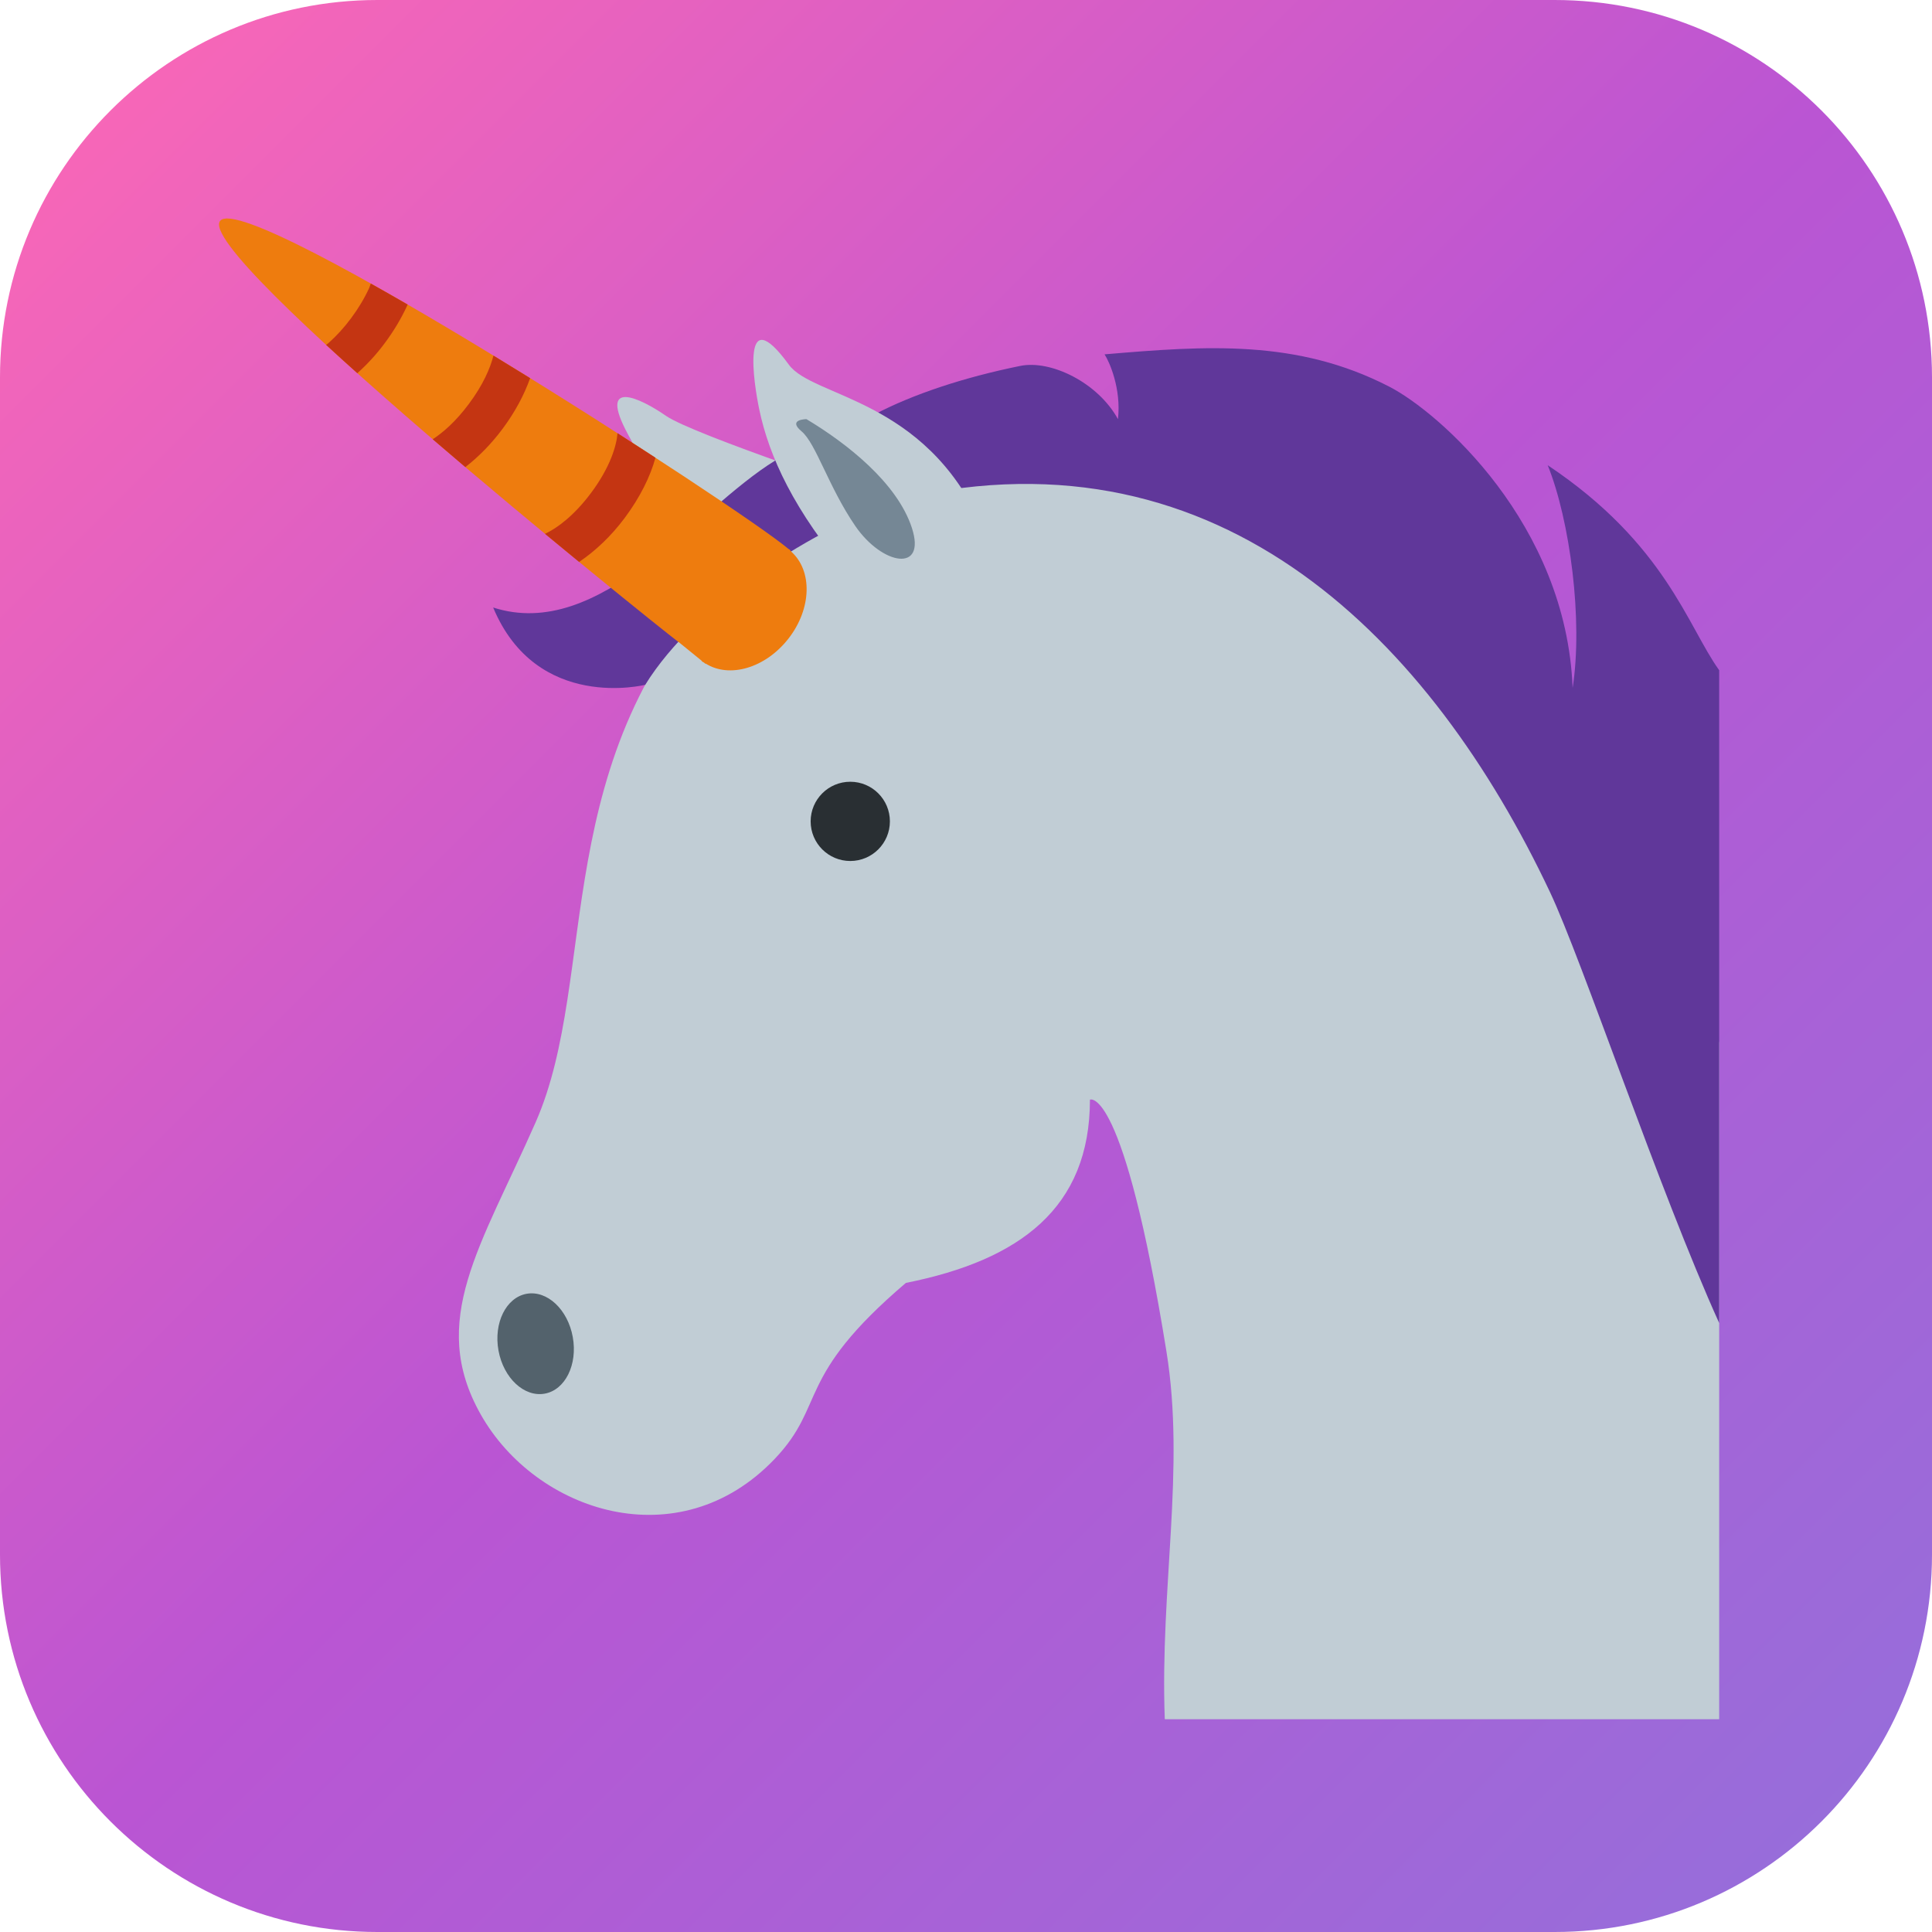
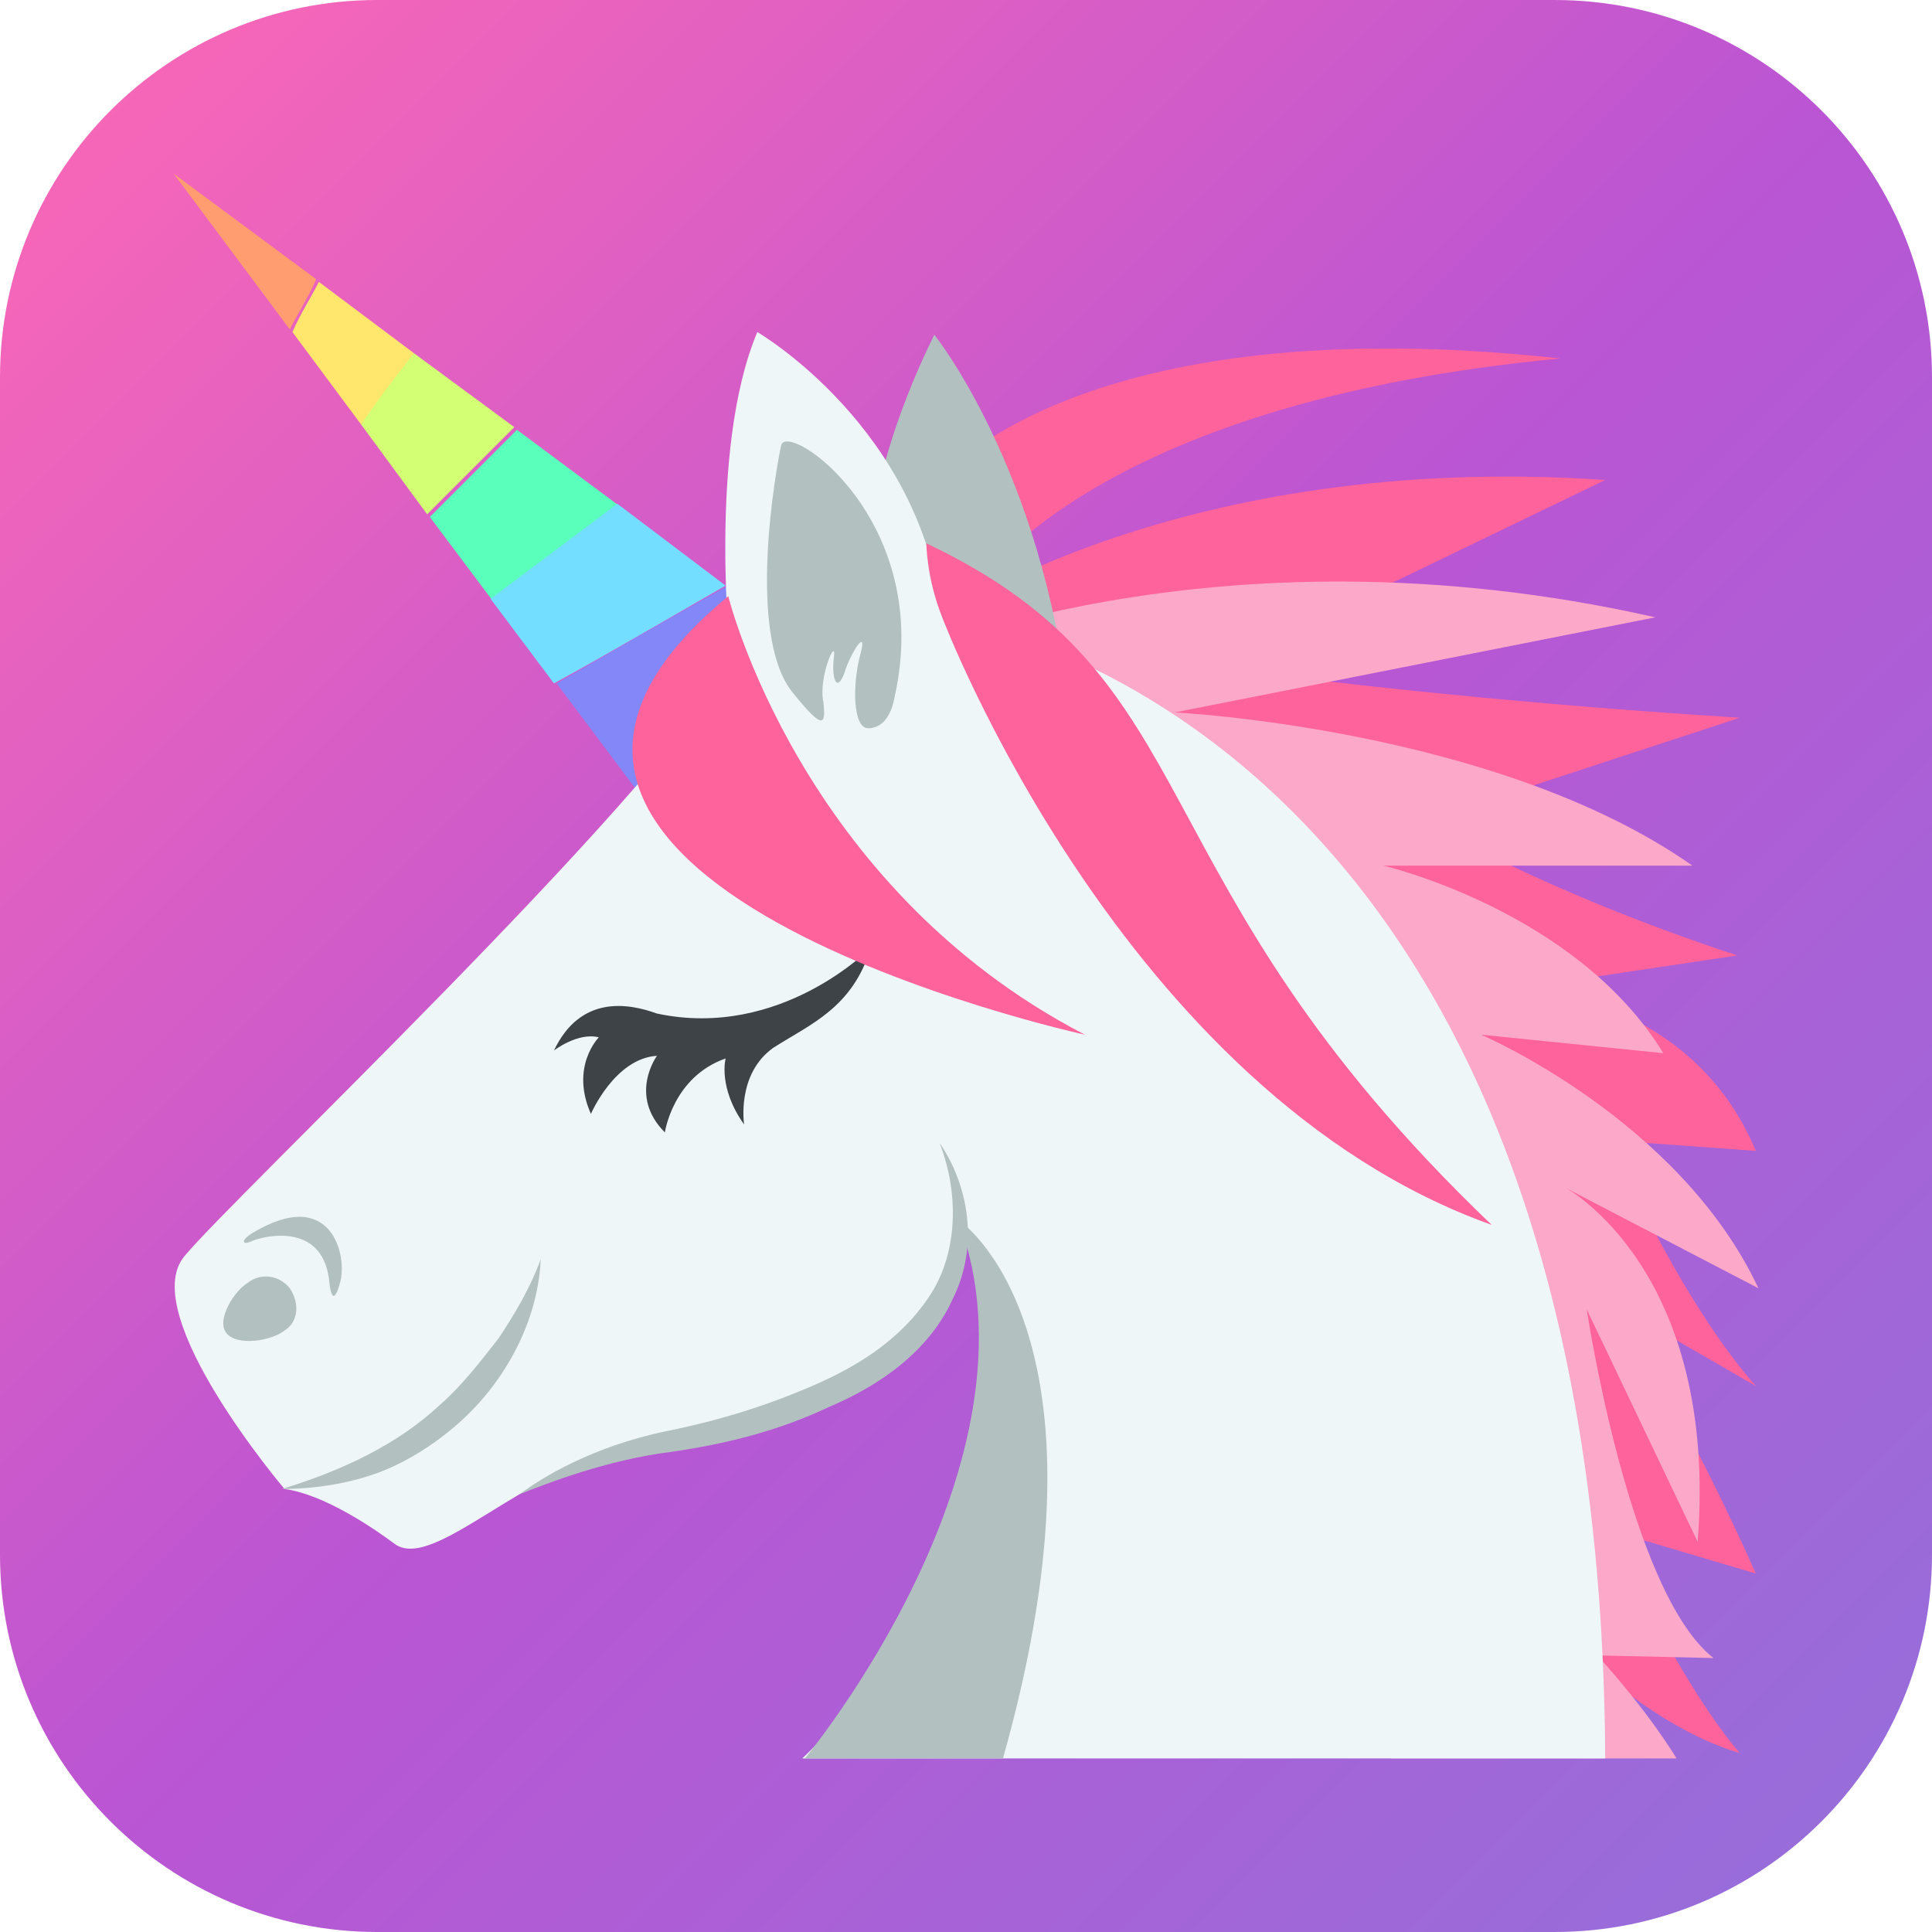
<svg xmlns="http://www.w3.org/2000/svg" viewBox="0 0 512 512">
  <defs>
    <linearGradient id="bg" x1="0%" y1="0%" x2="100%" y2="100%">
      <stop offset="0%" style="stop-color:#ff69b4" />
      <stop offset="50%" style="stop-color:#ba55d3" />
      <stop offset="100%" style="stop-color:#9370db" />
    </linearGradient>
  </defs>
  <rect width="512" height="512" rx="100" fill="url(#bg)" />
-   <g transform="translate(56, 56) scale(11.1)">
-     <path fill="#C1CDD5" d="M36 19.854C33.518 9.923 25.006 1.909 16.031 6.832c0 0-4.522-1.496-5.174-1.948-.635-.44-1.635-.904-.912.436.423.782.875 1.672 2.403 3.317C8 12.958 9.279 18.262 7.743 21.75c-1.304 2.962-2.577 4.733-1.31 6.976 1.317 2.33 4.729 3.462 7.018 1.06 1.244-1.307.471-1.937 3.132-4.202 2.723-.543 4.394-1.791 4.394-4.375 0 0 .795-.382 1.826 6.009.456 2.818-.157 5.632-.039 8.783H36V19.854z" />
-     <path fill="#60379A" d="M31.906 6.062c.531 1.312.848 3.71.595 5.318-.15-3.923-3.188-6.581-4.376-7.193-2.202-1.137-4.372-.979-6.799-.772.111.168.403.814.32 1.547-.479-.875-1.604-1.42-2.333-1.271-1.36.277-2.561.677-3.475 1.156-.504.102-1.249.413-2.372 1.101-1.911 1.171-4.175 4.338-6.737 3.511 1.042 2.5 3.631 1.845 3.631 1.845 1.207-1.95 4.067-3.779 6.168-4.452 7.619-1.745 12.614 3.439 15.431 9.398.768 1.625 2.611 7.132 4.041 10.292V10.956c-.749-1.038-1.281-3.018-4.094-4.894z" />
-     <path fill="#C1CDD5" d="M13.789 3.662c.573.788 3.236.794 4.596 3.82 1.359 3.026-1.943 2.63-3.14 1.23-1.334-1.561-1.931-2.863-2.165-3.992-.124-.596-.451-2.649.709-1.058z" />
-     <path fill="#758795" d="M14.209 4.962c.956.573 2.164 1.515 2.517 2.596.351 1.081-.707.891-1.349-.042-.641-.934-.94-1.975-1.285-2.263-.346-.289.117-.291.117-.291z" />
-     <circle fill="#292F33" cx="15.255" cy="14.565" r=".946" />
-     <path fill="#53626C" d="M8.63 26.877c.119.658-.181 1.263-.67 1.351-.49.089-.984-.372-1.104-1.03-.119-.659.182-1.265.671-1.354.49-.088.984.373 1.103 1.033z" />
-     <path fill="#EE7C0E" d="M13.844 8.124l.003-.002-.005-.007-.016-.014c-.008-.007-.011-.019-.019-.025-.009-.007-.021-.011-.031-.018C12.621 7.078.933-.495.219.219-.51.948 10.443 9.742 11.149 10.28l.011.006.541.439c.008.007.01.018.018.024.013.01.028.015.042.024l.047.038-.009-.016c.565.361 1.427.114 1.979-.592.559-.715.577-1.625.066-2.079z" />
-     <path fill="#C43512" d="M4.677 2.25l.009-.025c-.301-.174-.594-.341-.878-.5-.016.038-.022.069-.041.11-.112.243-.256.484-.429.716-.166.224-.349.424-.541.595-.02.018-.036.026-.056.043.238.22.489.446.745.676.234-.21.456-.449.654-.717.214-.287.395-.589.537-.898zm2.275 2.945c.306-.41.521-.822.66-1.212-.292-.181-.584-.36-.876-.538-.076.298-.247.699-.586 1.152-.31.417-.613.681-.864.845.259.223.52.445.779.665.314-.244.619-.552.887-.912zM9.87 7.32c.365-.49.609-.983.734-1.437l-.906-.586c-.023.296-.172.81-.631 1.425-.412.554-.821.847-1.1.978l.814.671c.381-.256.761-.611 1.089-1.051z" />
+   <g transform="translate(32, 32) scale(7)">
+     <path d="M2 2l4.4 5.9c.3-.6.7-1.2 1-1.9L2 2" fill="#ff9c70" />
+     <path d="M9.1 11.5c.7-.9 1.4-1.8 2-2.7L7.5 6.1c-.3.6-.7 1.2-1 1.9l2.6 3.5" fill="#ffe76e" />
+     <path d="M11.6 14.9l3.3-3.3l-3.8-2.8c-.7.9-1.4 1.8-2 2.7l2.5 3.4" fill="#d3ff75" />
+     <path d="M14.1 18.2l4.8-3.6l-3.9-2.9l-3.3 3.3l2.4 3.2" fill="#59ffba" />
+     <path d="M16.4 21.3c2.2-1.2 4.4-2.5 6.5-3.7l-4.1-3.1l-4.8 3.6l2.4 3.2" fill="#73deff" />
+     <path d="M23 17.6c-2.2 1.2-4.4 2.5-6.5 3.7l3.9 5.2l4.9-4.9l1.4-1.4l-3.7-2.6" fill="#8387f7" />
+     <g fill="#ff639b">
+       <path d="M32.3 17.8s4.2-7.1 22.2-8.8C36.2 7 31 13.6 31 13.6s.7 2.7 1.3 4.2" />
+       <path d="M31.1 18.8s9-6.3 25.1-5.2l-14.7 7.1s8.4 1.2 19.8 1.9l-11.9 3.9s4.2 2.6 11.8 5.1l-8 1.2s6.3.4 8.7 6.2l-5.5-.4s2.5 5.9 5.5 9.3l-5.2-3s3 5.1 5.2 10.1l-5.4-1.6c2.5 5.9 4.8 8.4 4.8 8.4c-13.5-4-30.2-43-30.2-43" />
+     </g>
+     <path d="M29.4 20.4s11.9-5.4 28.7-1.6l-18.2 3.6s12.2.6 19.6 5.8H47.8s7.3 1.7 10.6 7.1l-6.9-.7S59 37.8 62 44.2l-7.3-3.8s5.8 3.1 5 13.4L55.5 45s1.6 10.7 4.8 13.2l-4.4-.1c2 2.2 3 3.9 3 3.9H48.1L29.4 20.4" fill="#fca9c9" />
+     <path d="M28.2 19s-.6-4.4 2.6-10.9c0 0 4.1 5.1 5.1 14.2L28.2 19" fill="#b2c1c0" />
+     <path d="M10.4 53.9c1.5 1 5-3 9-3.7c15-2.8 12.2-8.6 12.2-8.6c4.1 5.1-2.2 17.1-5.8 20.4h30.4C56 22 31.1 18.8 31.1 18.8c-.8-7.2-7-10.8-7-10.8c-1.9 4.5-1 12.5-1 12.5C20 25.9 4.2 40.8 2.4 43c-1.8 2.2 3.8 8.8 3.8 8.8c1.5.2 3.4 1.5 4.2 2.1" fill="#eff6f7" />
+     <g fill="#b2c1c0">
+       <path d="M15.1 52c.8-.6 2.7-1.8 5.6-2.4c2-.4 3.9-1 5.7-1.8c1.8-.8 3.4-1.9 4.4-3.6c.9-1.6.9-3.7.2-5.5c1.1 1.6 1.5 3.9.5 5.9c-.9 2-2.8 3.3-4.7 4.1c-1.9.9-3.9 1.4-6 1.7c-2.4.3-4.7 1.2-5.7 1.6" />
+       <path d="M6.2 45.8c-.5.4-1.8.6-2.2.1c-.4-.5.3-1.6.8-1.9c.5-.4 1.2-.3 1.6.2c.4.6.3 1.3-.2 1.6" />
+       <path d="M15.9 43.1c-.1 2.3-1.3 4.6-3.1 6.2c-.9.8-2 1.5-3.1 1.9c-1.1.4-2.4.6-3.6.6c2.3-.7 4.4-1.7 6-3.2c.8-.7 1.5-1.6 2.2-2.5c.6-.9 1.2-1.9 1.6-3" />
+     </g>
+     <path d="M16.4 35.2s.9-.7 1.7-.5c0 0-1.1 1.1-.3 2.9c0 0 .9-2.1 2.5-2.2c0 0-1.1 1.5.3 2.9c0 0 .3-2.1 2.3-2.8c0 0-.3 1.1.7 2.5c0 0-.3-1.9 1.1-2.9c1.4-.9 3-1.5 3.7-3.8c0 0-3.4 3.5-8.1 2.5c-1.1-.4-2.9-.7-3.9 1.4" fill="#3e4347" />
+     <g fill="#b2c1c0">
+       <path d="M25.4 21.6c-1.7-2.2-.6-8.4-.4-9.3c.2-1 5.8 2.8 4.3 9.5c-.1.6-.4 1.2-1 1.2s-.6-1.7-.3-2.8c.3-1.1-.4 0-.6.7c-.3.8-.5.2-.4-.6c.1-.8-.6.8-.4 1.7c.1.9 0 1.1-1.2-.4" />
+       <path d="M5 42.1c-.5.3-.4.5 0 .3c.5-.2 2.7-.7 2.9 1.6c0 0 .1 1.1.4 0c.3-1-.3-3.7-3.3-1.9" />
+     </g>
+     <g fill="#ff639b">
+       <path d="M23 18s2.7 11 13.5 16.6c0 0-26.6-5.8-13.5-16.6" />
+       <path d="M31.1 18.8s6.8 18 20.8 23C38.1 28.6 41.5 21.2 30.5 16c0 0 0 1.3.6 2.8" />
+     </g>
+     <path d="M31.7 41.6S38 45.7 33.4 62h-7.5s9.3-11.2 5.8-20.4" fill="#b2c1c0" />
  </g>
</svg>
